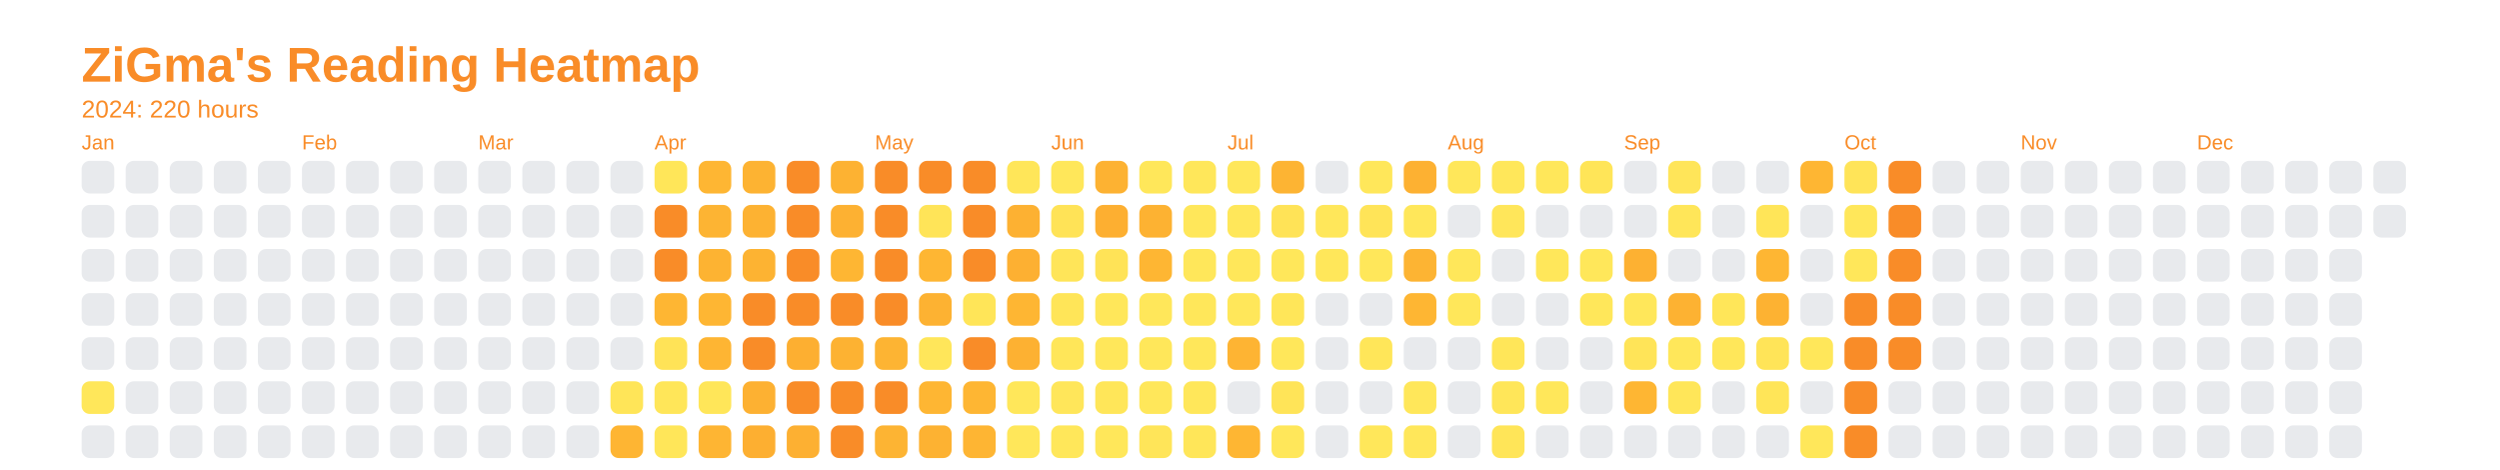
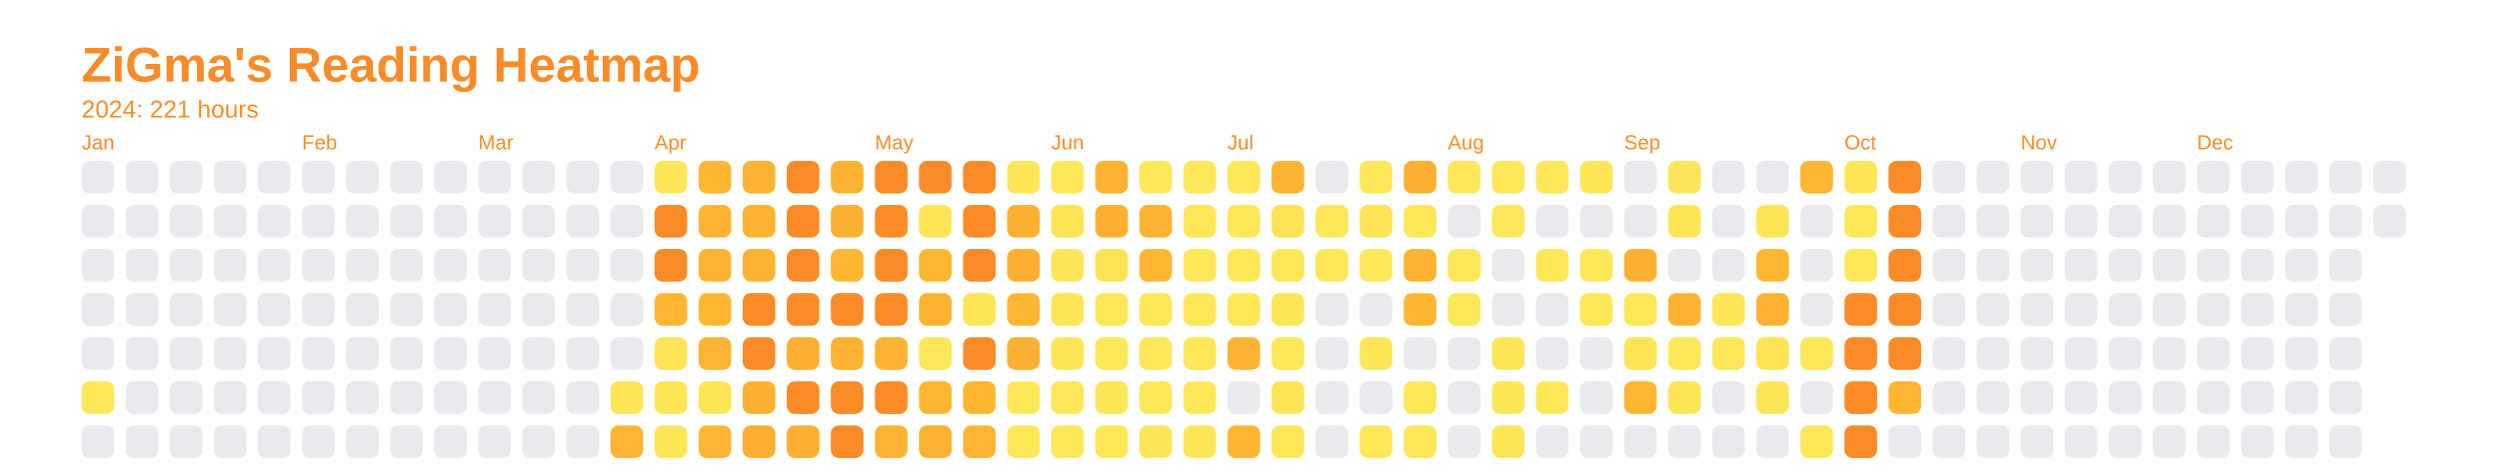
<svg xmlns="http://www.w3.org/2000/svg" baseProfile="full" height="57.5mm" version="1.1" viewBox="0,0,306.2,57.5" width="306.2mm">
  <defs />
  <rect fill="none" height="57.5" width="306.2" x="0" y="0" />
  <text fill="#f98c28" style="font-size:6px; font-family:Arial; font-weight:bold;" x="10" y="10">ZiGma's Reading Heatmap</text>
-   <text fill="#f98c28" style="font-size:3px; font-family:Arial;" x="10" y="14.4">2024: 220 hours</text>
+   <text fill="#f98c28" style="font-size:3px; font-family:Arial;" x="10" y="14.4">2024: 221 hours</text>
  <text fill="#f98c28" style="font-size:2.5px; font-family:Arial" x="10" y="18.3">Jan</text>
  <rect fill="#e8eaed" height="4" rx="1" ry="1" width="4" x="10" y="19.7" />
  <rect fill="#e8eaed" height="4" rx="1" ry="1" width="4" x="10" y="25.1" />
  <rect fill="#e8eaed" height="4" rx="1" ry="1" width="4" x="10" y="30.5" />
  <rect fill="#e8eaed" height="4" rx="1" ry="1" width="4" x="10" y="35.9" />
  <rect fill="#e8eaed" height="4" rx="1" ry="1" width="4" x="10" y="41.3" />
  <rect fill="#ffe75a" height="4" rx="1" ry="1" width="4" x="10" y="46.7" />
  <rect fill="#e8eaed" height="4" rx="1" ry="1" width="4" x="10" y="52.1" />
  <rect fill="#e8eaed" height="4" rx="1" ry="1" width="4" x="15.4" y="19.7" />
  <rect fill="#e8eaed" height="4" rx="1" ry="1" width="4" x="15.4" y="25.1" />
  <rect fill="#e8eaed" height="4" rx="1" ry="1" width="4" x="15.4" y="30.5" />
  <rect fill="#e8eaed" height="4" rx="1" ry="1" width="4" x="15.4" y="35.9" />
  <rect fill="#e8eaed" height="4" rx="1" ry="1" width="4" x="15.4" y="41.3" />
  <rect fill="#e8eaed" height="4" rx="1" ry="1" width="4" x="15.4" y="46.7" />
  <rect fill="#e8eaed" height="4" rx="1" ry="1" width="4" x="15.4" y="52.1" />
  <rect fill="#e8eaed" height="4" rx="1" ry="1" width="4" x="20.8" y="19.7" />
  <rect fill="#e8eaed" height="4" rx="1" ry="1" width="4" x="20.8" y="25.1" />
  <rect fill="#e8eaed" height="4" rx="1" ry="1" width="4" x="20.8" y="30.5" />
  <rect fill="#e8eaed" height="4" rx="1" ry="1" width="4" x="20.8" y="35.9" />
  <rect fill="#e8eaed" height="4" rx="1" ry="1" width="4" x="20.8" y="41.3" />
  <rect fill="#e8eaed" height="4" rx="1" ry="1" width="4" x="20.8" y="46.7" />
  <rect fill="#e8eaed" height="4" rx="1" ry="1" width="4" x="20.8" y="52.1" />
  <rect fill="#e8eaed" height="4" rx="1" ry="1" width="4" x="26.2" y="19.7" />
  <rect fill="#e8eaed" height="4" rx="1" ry="1" width="4" x="26.2" y="25.1" />
  <rect fill="#e8eaed" height="4" rx="1" ry="1" width="4" x="26.2" y="30.5" />
  <rect fill="#e8eaed" height="4" rx="1" ry="1" width="4" x="26.2" y="35.9" />
  <rect fill="#e8eaed" height="4" rx="1" ry="1" width="4" x="26.2" y="41.3" />
  <rect fill="#e8eaed" height="4" rx="1" ry="1" width="4" x="26.2" y="46.7" />
  <rect fill="#e8eaed" height="4" rx="1" ry="1" width="4" x="26.2" y="52.1" />
  <rect fill="#e8eaed" height="4" rx="1" ry="1" width="4" x="31.6" y="19.7" />
  <rect fill="#e8eaed" height="4" rx="1" ry="1" width="4" x="31.6" y="25.1" />
  <rect fill="#e8eaed" height="4" rx="1" ry="1" width="4" x="31.6" y="30.5" />
  <rect fill="#e8eaed" height="4" rx="1" ry="1" width="4" x="31.6" y="35.9" />
  <rect fill="#e8eaed" height="4" rx="1" ry="1" width="4" x="31.6" y="41.3" />
  <rect fill="#e8eaed" height="4" rx="1" ry="1" width="4" x="31.6" y="46.7" />
  <rect fill="#e8eaed" height="4" rx="1" ry="1" width="4" x="31.6" y="52.1" />
  <text fill="#f98c28" style="font-size:2.5px; font-family:Arial" x="37.0" y="18.3">Feb</text>
  <rect fill="#e8eaed" height="4" rx="1" ry="1" width="4" x="37.0" y="19.7" />
  <rect fill="#e8eaed" height="4" rx="1" ry="1" width="4" x="37.0" y="25.1" />
  <rect fill="#e8eaed" height="4" rx="1" ry="1" width="4" x="37.0" y="30.5" />
  <rect fill="#e8eaed" height="4" rx="1" ry="1" width="4" x="37.0" y="35.9" />
  <rect fill="#e8eaed" height="4" rx="1" ry="1" width="4" x="37.0" y="41.3" />
  <rect fill="#e8eaed" height="4" rx="1" ry="1" width="4" x="37.0" y="46.7" />
  <rect fill="#e8eaed" height="4" rx="1" ry="1" width="4" x="37.0" y="52.1" />
  <rect fill="#e8eaed" height="4" rx="1" ry="1" width="4" x="42.4" y="19.7" />
  <rect fill="#e8eaed" height="4" rx="1" ry="1" width="4" x="42.4" y="25.1" />
  <rect fill="#e8eaed" height="4" rx="1" ry="1" width="4" x="42.4" y="30.5" />
  <rect fill="#e8eaed" height="4" rx="1" ry="1" width="4" x="42.4" y="35.9" />
  <rect fill="#e8eaed" height="4" rx="1" ry="1" width="4" x="42.4" y="41.3" />
  <rect fill="#e8eaed" height="4" rx="1" ry="1" width="4" x="42.4" y="46.7" />
  <rect fill="#e8eaed" height="4" rx="1" ry="1" width="4" x="42.4" y="52.1" />
  <rect fill="#e8eaed" height="4" rx="1" ry="1" width="4" x="47.8" y="19.7" />
  <rect fill="#e8eaed" height="4" rx="1" ry="1" width="4" x="47.8" y="25.1" />
  <rect fill="#e8eaed" height="4" rx="1" ry="1" width="4" x="47.8" y="30.5" />
  <rect fill="#e8eaed" height="4" rx="1" ry="1" width="4" x="47.8" y="35.9" />
  <rect fill="#e8eaed" height="4" rx="1" ry="1" width="4" x="47.8" y="41.3" />
  <rect fill="#e8eaed" height="4" rx="1" ry="1" width="4" x="47.8" y="46.7" />
  <rect fill="#e8eaed" height="4" rx="1" ry="1" width="4" x="47.8" y="52.1" />
  <rect fill="#e8eaed" height="4" rx="1" ry="1" width="4" x="53.2" y="19.7" />
  <rect fill="#e8eaed" height="4" rx="1" ry="1" width="4" x="53.2" y="25.1" />
  <rect fill="#e8eaed" height="4" rx="1" ry="1" width="4" x="53.2" y="30.5" />
  <rect fill="#e8eaed" height="4" rx="1" ry="1" width="4" x="53.2" y="35.9" />
  <rect fill="#e8eaed" height="4" rx="1" ry="1" width="4" x="53.2" y="41.3" />
  <rect fill="#e8eaed" height="4" rx="1" ry="1" width="4" x="53.2" y="46.7" />
  <rect fill="#e8eaed" height="4" rx="1" ry="1" width="4" x="53.2" y="52.1" />
  <text fill="#f98c28" style="font-size:2.5px; font-family:Arial" x="58.6" y="18.3">Mar</text>
  <rect fill="#e8eaed" height="4" rx="1" ry="1" width="4" x="58.6" y="19.7" />
  <rect fill="#e8eaed" height="4" rx="1" ry="1" width="4" x="58.6" y="25.1" />
  <rect fill="#e8eaed" height="4" rx="1" ry="1" width="4" x="58.6" y="30.5" />
  <rect fill="#e8eaed" height="4" rx="1" ry="1" width="4" x="58.6" y="35.9" />
  <rect fill="#e8eaed" height="4" rx="1" ry="1" width="4" x="58.6" y="41.3" />
  <rect fill="#e8eaed" height="4" rx="1" ry="1" width="4" x="58.6" y="46.7" />
  <rect fill="#e8eaed" height="4" rx="1" ry="1" width="4" x="58.6" y="52.1" />
  <rect fill="#e8eaed" height="4" rx="1" ry="1" width="4" x="64" y="19.7" />
  <rect fill="#e8eaed" height="4" rx="1" ry="1" width="4" x="64" y="25.1" />
  <rect fill="#e8eaed" height="4" rx="1" ry="1" width="4" x="64" y="30.5" />
  <rect fill="#e8eaed" height="4" rx="1" ry="1" width="4" x="64" y="35.9" />
  <rect fill="#e8eaed" height="4" rx="1" ry="1" width="4" x="64" y="41.3" />
  <rect fill="#e8eaed" height="4" rx="1" ry="1" width="4" x="64" y="46.7" />
  <rect fill="#e8eaed" height="4" rx="1" ry="1" width="4" x="64" y="52.1" />
  <rect fill="#e8eaed" height="4" rx="1" ry="1" width="4" x="69.4" y="19.7" />
  <rect fill="#e8eaed" height="4" rx="1" ry="1" width="4" x="69.4" y="25.1" />
  <rect fill="#e8eaed" height="4" rx="1" ry="1" width="4" x="69.4" y="30.5" />
  <rect fill="#e8eaed" height="4" rx="1" ry="1" width="4" x="69.4" y="35.9" />
  <rect fill="#e8eaed" height="4" rx="1" ry="1" width="4" x="69.4" y="41.3" />
  <rect fill="#e8eaed" height="4" rx="1" ry="1" width="4" x="69.4" y="46.7" />
  <rect fill="#e8eaed" height="4" rx="1" ry="1" width="4" x="69.4" y="52.1" />
  <rect fill="#e8eaed" height="4" rx="1" ry="1" width="4" x="74.8" y="19.7" />
  <rect fill="#e8eaed" height="4" rx="1" ry="1" width="4" x="74.8" y="25.1" />
  <rect fill="#e8eaed" height="4" rx="1" ry="1" width="4" x="74.8" y="30.5" />
  <rect fill="#e8eaed" height="4" rx="1" ry="1" width="4" x="74.8" y="35.9" />
  <rect fill="#e8eaed" height="4" rx="1" ry="1" width="4" x="74.8" y="41.3" />
  <rect fill="#ffe558" height="4" rx="1" ry="1" width="4" x="74.8" y="46.7" />
  <rect fill="#feb533" height="4" rx="1" ry="1" width="4" x="74.8" y="52.1" />
  <text fill="#f98c28" style="font-size:2.5px; font-family:Arial" x="80.2" y="18.3">Apr</text>
  <rect fill="#ffe659" height="4" rx="1" ry="1" width="4" x="80.2" y="19.7" />
  <rect fill="#f98c28" height="4" rx="1" ry="1" width="4" x="80.2" y="25.1" />
  <rect fill="#f98c28" height="4" rx="1" ry="1" width="4" x="80.2" y="30.5" />
  <rect fill="#feb633" height="4" rx="1" ry="1" width="4" x="80.2" y="35.9" />
  <rect fill="#ffe357" height="4" rx="1" ry="1" width="4" x="80.2" y="41.3" />
  <rect fill="#ffe659" height="4" rx="1" ry="1" width="4" x="80.2" y="46.7" />
  <rect fill="#ffe659" height="4" rx="1" ry="1" width="4" x="80.2" y="52.1" />
  <rect fill="#feb633" height="4" rx="1" ry="1" width="4" x="85.6" y="19.7" />
  <rect fill="#fdb433" height="4" rx="1" ry="1" width="4" x="85.6" y="25.1" />
  <rect fill="#fdb332" height="4" rx="1" ry="1" width="4" x="85.6" y="30.5" />
  <rect fill="#feb633" height="4" rx="1" ry="1" width="4" x="85.6" y="35.9" />
  <rect fill="#feb533" height="4" rx="1" ry="1" width="4" x="85.6" y="41.3" />
  <rect fill="#ffe659" height="4" rx="1" ry="1" width="4" x="85.6" y="46.7" />
  <rect fill="#feb533" height="4" rx="1" ry="1" width="4" x="85.6" y="52.1" />
  <rect fill="#fdb332" height="4" rx="1" ry="1" width="4" x="91" y="19.7" />
  <rect fill="#fdb232" height="4" rx="1" ry="1" width="4" x="91" y="25.1" />
  <rect fill="#fdb332" height="4" rx="1" ry="1" width="4" x="91" y="30.5" />
  <rect fill="#f98c28" height="4" rx="1" ry="1" width="4" x="91" y="35.9" />
  <rect fill="#f98c28" height="4" rx="1" ry="1" width="4" x="91" y="41.3" />
  <rect fill="#fdb132" height="4" rx="1" ry="1" width="4" x="91" y="46.7" />
  <rect fill="#fdaf31" height="4" rx="1" ry="1" width="4" x="91" y="52.1" />
  <rect fill="#f98c28" height="4" rx="1" ry="1" width="4" x="96.4" y="19.7" />
  <rect fill="#f98c28" height="4" rx="1" ry="1" width="4" x="96.4" y="25.1" />
  <rect fill="#f98c28" height="4" rx="1" ry="1" width="4" x="96.4" y="30.5" />
  <rect fill="#f98c28" height="4" rx="1" ry="1" width="4" x="96.4" y="35.9" />
  <rect fill="#fdaf31" height="4" rx="1" ry="1" width="4" x="96.4" y="41.3" />
  <rect fill="#f98c28" height="4" rx="1" ry="1" width="4" x="96.4" y="46.7" />
  <rect fill="#fdb032" height="4" rx="1" ry="1" width="4" x="96.4" y="52.1" />
  <rect fill="#fdb232" height="4" rx="1" ry="1" width="4" x="101.8" y="19.7" />
  <rect fill="#fdb132" height="4" rx="1" ry="1" width="4" x="101.8" y="25.1" />
  <rect fill="#feb633" height="4" rx="1" ry="1" width="4" x="101.8" y="30.5" />
  <rect fill="#f98c28" height="4" rx="1" ry="1" width="4" x="101.8" y="35.9" />
  <rect fill="#fdb232" height="4" rx="1" ry="1" width="4" x="101.8" y="41.3" />
  <rect fill="#f98c28" height="4" rx="1" ry="1" width="4" x="101.8" y="46.7" />
  <rect fill="#f98c28" height="4" rx="1" ry="1" width="4" x="101.8" y="52.1" />
  <text fill="#f98c28" style="font-size:2.5px; font-family:Arial" x="107.2" y="18.3">May</text>
  <rect fill="#f98c28" height="4" rx="1" ry="1" width="4" x="107.2" y="19.7" />
  <rect fill="#f98c28" height="4" rx="1" ry="1" width="4" x="107.2" y="25.1" />
  <rect fill="#f98c28" height="4" rx="1" ry="1" width="4" x="107.2" y="30.5" />
  <rect fill="#f98c28" height="4" rx="1" ry="1" width="4" x="107.2" y="35.9" />
  <rect fill="#fdb433" height="4" rx="1" ry="1" width="4" x="107.2" y="41.3" />
  <rect fill="#f98c28" height="4" rx="1" ry="1" width="4" x="107.2" y="46.7" />
  <rect fill="#fdb433" height="4" rx="1" ry="1" width="4" x="107.2" y="52.1" />
  <rect fill="#f98c28" height="4" rx="1" ry="1" width="4" x="112.6" y="19.7" />
  <rect fill="#ffe458" height="4" rx="1" ry="1" width="4" x="112.6" y="25.1" />
  <rect fill="#feb633" height="4" rx="1" ry="1" width="4" x="112.6" y="30.5" />
  <rect fill="#fdb232" height="4" rx="1" ry="1" width="4" x="112.6" y="35.9" />
  <rect fill="#ffe65a" height="4" rx="1" ry="1" width="4" x="112.6" y="41.3" />
  <rect fill="#feb633" height="4" rx="1" ry="1" width="4" x="112.6" y="46.7" />
  <rect fill="#fdb232" height="4" rx="1" ry="1" width="4" x="112.6" y="52.1" />
  <rect fill="#f98c28" height="4" rx="1" ry="1" width="4" x="118" y="19.7" />
  <rect fill="#f98c28" height="4" rx="1" ry="1" width="4" x="118" y="25.1" />
  <rect fill="#f98c28" height="4" rx="1" ry="1" width="4" x="118" y="30.5" />
  <rect fill="#ffe558" height="4" rx="1" ry="1" width="4" x="118" y="35.9" />
  <rect fill="#f98c28" height="4" rx="1" ry="1" width="4" x="118" y="41.3" />
  <rect fill="#feb633" height="4" rx="1" ry="1" width="4" x="118" y="46.7" />
  <rect fill="#feb533" height="4" rx="1" ry="1" width="4" x="118" y="52.1" />
  <rect fill="#ffe659" height="4" rx="1" ry="1" width="4" x="123.4" y="19.7" />
  <rect fill="#fdb132" height="4" rx="1" ry="1" width="4" x="123.4" y="25.1" />
  <rect fill="#fdb032" height="4" rx="1" ry="1" width="4" x="123.4" y="30.5" />
  <rect fill="#feb633" height="4" rx="1" ry="1" width="4" x="123.4" y="35.9" />
  <rect fill="#fdb132" height="4" rx="1" ry="1" width="4" x="123.4" y="41.3" />
  <rect fill="#ffe75a" height="4" rx="1" ry="1" width="4" x="123.4" y="46.7" />
  <rect fill="#ffe75a" height="4" rx="1" ry="1" width="4" x="123.4" y="52.1" />
  <text fill="#f98c28" style="font-size:2.5px; font-family:Arial" x="128.8" y="18.3">Jun</text>
  <rect fill="#ffe75a" height="4" rx="1" ry="1" width="4" x="128.8" y="19.7" />
  <rect fill="#ffe357" height="4" rx="1" ry="1" width="4" x="128.8" y="25.1" />
  <rect fill="#ffe559" height="4" rx="1" ry="1" width="4" x="128.8" y="30.5" />
  <rect fill="#ffe558" height="4" rx="1" ry="1" width="4" x="128.8" y="35.9" />
  <rect fill="#ffe659" height="4" rx="1" ry="1" width="4" x="128.8" y="41.3" />
  <rect fill="#ffe65a" height="4" rx="1" ry="1" width="4" x="128.8" y="46.7" />
  <rect fill="#ffe75a" height="4" rx="1" ry="1" width="4" x="128.8" y="52.1" />
  <rect fill="#fdb232" height="4" rx="1" ry="1" width="4" x="134.2" y="19.7" />
  <rect fill="#fdaf31" height="4" rx="1" ry="1" width="4" x="134.2" y="25.1" />
  <rect fill="#ffe357" height="4" rx="1" ry="1" width="4" x="134.2" y="30.5" />
  <rect fill="#ffe75a" height="4" rx="1" ry="1" width="4" x="134.2" y="35.9" />
  <rect fill="#ffe75a" height="4" rx="1" ry="1" width="4" x="134.2" y="41.3" />
  <rect fill="#ffe659" height="4" rx="1" ry="1" width="4" x="134.2" y="46.7" />
  <rect fill="#ffe75a" height="4" rx="1" ry="1" width="4" x="134.2" y="52.1" />
  <rect fill="#ffe75a" height="4" rx="1" ry="1" width="4" x="139.6" y="19.7" />
  <rect fill="#fdb232" height="4" rx="1" ry="1" width="4" x="139.6" y="25.1" />
  <rect fill="#feb633" height="4" rx="1" ry="1" width="4" x="139.6" y="30.5" />
  <rect fill="#ffe75a" height="4" rx="1" ry="1" width="4" x="139.6" y="35.9" />
  <rect fill="#ffe75a" height="4" rx="1" ry="1" width="4" x="139.6" y="41.3" />
  <rect fill="#ffe75a" height="4" rx="1" ry="1" width="4" x="139.6" y="46.7" />
  <rect fill="#ffe559" height="4" rx="1" ry="1" width="4" x="139.6" y="52.1" />
  <rect fill="#ffe75a" height="4" rx="1" ry="1" width="4" x="145" y="19.7" />
  <rect fill="#ffe75a" height="4" rx="1" ry="1" width="4" x="145" y="25.1" />
  <rect fill="#ffe75a" height="4" rx="1" ry="1" width="4" x="145" y="30.5" />
  <rect fill="#ffe75a" height="4" rx="1" ry="1" width="4" x="145" y="35.9" />
  <rect fill="#ffe75a" height="4" rx="1" ry="1" width="4" x="145" y="41.3" />
  <rect fill="#ffe75a" height="4" rx="1" ry="1" width="4" x="145" y="46.7" />
  <rect fill="#ffe659" height="4" rx="1" ry="1" width="4" x="145" y="52.1" />
  <text fill="#f98c28" style="font-size:2.5px; font-family:Arial" x="150.4" y="18.3">Jul</text>
  <rect fill="#ffe75a" height="4" rx="1" ry="1" width="4" x="150.4" y="19.7" />
  <rect fill="#ffe75a" height="4" rx="1" ry="1" width="4" x="150.4" y="25.1" />
  <rect fill="#ffe75a" height="4" rx="1" ry="1" width="4" x="150.4" y="30.5" />
  <rect fill="#ffe75a" height="4" rx="1" ry="1" width="4" x="150.4" y="35.9" />
  <rect fill="#feb433" height="4" rx="1" ry="1" width="4" x="150.4" y="41.3" />
  <rect fill="#e8eaed" height="4" rx="1" ry="1" width="4" x="150.4" y="46.7" />
  <rect fill="#feb633" height="4" rx="1" ry="1" width="4" x="150.4" y="52.1" />
  <rect fill="#fdb433" height="4" rx="1" ry="1" width="4" x="155.8" y="19.7" />
  <rect fill="#ffe357" height="4" rx="1" ry="1" width="4" x="155.8" y="25.1" />
  <rect fill="#ffe75a" height="4" rx="1" ry="1" width="4" x="155.8" y="30.5" />
  <rect fill="#ffe659" height="4" rx="1" ry="1" width="4" x="155.8" y="35.9" />
  <rect fill="#ffe75a" height="4" rx="1" ry="1" width="4" x="155.8" y="41.3" />
  <rect fill="#ffe458" height="4" rx="1" ry="1" width="4" x="155.8" y="46.7" />
  <rect fill="#ffe75a" height="4" rx="1" ry="1" width="4" x="155.8" y="52.1" />
  <rect fill="#e8eaed" height="4" rx="1" ry="1" width="4" x="161.2" y="19.7" />
  <rect fill="#ffe75a" height="4" rx="1" ry="1" width="4" x="161.2" y="25.1" />
  <rect fill="#ffe75a" height="4" rx="1" ry="1" width="4" x="161.2" y="30.5" />
  <rect fill="#e8eaed" height="4" rx="1" ry="1" width="4" x="161.2" y="35.9" />
  <rect fill="#e8eaed" height="4" rx="1" ry="1" width="4" x="161.2" y="41.3" />
  <rect fill="#e8eaed" height="4" rx="1" ry="1" width="4" x="161.2" y="46.7" />
  <rect fill="#e8eaed" height="4" rx="1" ry="1" width="4" x="161.2" y="52.1" />
  <rect fill="#ffe75a" height="4" rx="1" ry="1" width="4" x="166.6" y="19.7" />
  <rect fill="#ffe458" height="4" rx="1" ry="1" width="4" x="166.6" y="25.1" />
  <rect fill="#ffe75a" height="4" rx="1" ry="1" width="4" x="166.6" y="30.5" />
  <rect fill="#e8eaed" height="4" rx="1" ry="1" width="4" x="166.6" y="35.9" />
  <rect fill="#ffe659" height="4" rx="1" ry="1" width="4" x="166.6" y="41.3" />
  <rect fill="#e8eaed" height="4" rx="1" ry="1" width="4" x="166.6" y="46.7" />
  <rect fill="#ffe75a" height="4" rx="1" ry="1" width="4" x="166.6" y="52.1" />
  <rect fill="#fdb132" height="4" rx="1" ry="1" width="4" x="172" y="19.7" />
  <rect fill="#ffe75a" height="4" rx="1" ry="1" width="4" x="172" y="25.1" />
  <rect fill="#fdb433" height="4" rx="1" ry="1" width="4" x="172" y="30.5" />
  <rect fill="#feb633" height="4" rx="1" ry="1" width="4" x="172" y="35.9" />
  <rect fill="#e8eaed" height="4" rx="1" ry="1" width="4" x="172" y="41.3" />
  <rect fill="#ffe75a" height="4" rx="1" ry="1" width="4" x="172" y="46.7" />
  <rect fill="#ffe75a" height="4" rx="1" ry="1" width="4" x="172" y="52.1" />
  <text fill="#f98c28" style="font-size:2.5px; font-family:Arial" x="177.4" y="18.3">Aug</text>
  <rect fill="#ffe75a" height="4" rx="1" ry="1" width="4" x="177.4" y="19.7" />
  <rect fill="#e8eaed" height="4" rx="1" ry="1" width="4" x="177.4" y="25.1" />
  <rect fill="#ffe75a" height="4" rx="1" ry="1" width="4" x="177.4" y="30.5" />
  <rect fill="#ffe75a" height="4" rx="1" ry="1" width="4" x="177.4" y="35.9" />
  <rect fill="#e8eaed" height="4" rx="1" ry="1" width="4" x="177.4" y="41.3" />
  <rect fill="#e8eaed" height="4" rx="1" ry="1" width="4" x="177.4" y="46.7" />
  <rect fill="#e8eaed" height="4" rx="1" ry="1" width="4" x="177.4" y="52.1" />
  <rect fill="#ffe75a" height="4" rx="1" ry="1" width="4" x="182.8" y="19.7" />
  <rect fill="#ffe65a" height="4" rx="1" ry="1" width="4" x="182.8" y="25.1" />
  <rect fill="#e8eaed" height="4" rx="1" ry="1" width="4" x="182.8" y="30.5" />
  <rect fill="#e8eaed" height="4" rx="1" ry="1" width="4" x="182.8" y="35.9" />
  <rect fill="#ffe659" height="4" rx="1" ry="1" width="4" x="182.8" y="41.3" />
  <rect fill="#ffe659" height="4" rx="1" ry="1" width="4" x="182.8" y="46.7" />
  <rect fill="#ffe558" height="4" rx="1" ry="1" width="4" x="182.8" y="52.1" />
  <rect fill="#ffe75a" height="4" rx="1" ry="1" width="4" x="188.2" y="19.7" />
  <rect fill="#e8eaed" height="4" rx="1" ry="1" width="4" x="188.2" y="25.1" />
  <rect fill="#ffe75a" height="4" rx="1" ry="1" width="4" x="188.2" y="30.5" />
  <rect fill="#e8eaed" height="4" rx="1" ry="1" width="4" x="188.2" y="35.9" />
  <rect fill="#e8eaed" height="4" rx="1" ry="1" width="4" x="188.2" y="41.3" />
  <rect fill="#ffe75a" height="4" rx="1" ry="1" width="4" x="188.2" y="46.7" />
  <rect fill="#e8eaed" height="4" rx="1" ry="1" width="4" x="188.2" y="52.1" />
  <rect fill="#ffe558" height="4" rx="1" ry="1" width="4" x="193.6" y="19.7" />
  <rect fill="#e8eaed" height="4" rx="1" ry="1" width="4" x="193.6" y="25.1" />
  <rect fill="#ffe75a" height="4" rx="1" ry="1" width="4" x="193.6" y="30.5" />
  <rect fill="#ffe75a" height="4" rx="1" ry="1" width="4" x="193.6" y="35.9" />
  <rect fill="#e8eaed" height="4" rx="1" ry="1" width="4" x="193.6" y="41.3" />
  <rect fill="#e8eaed" height="4" rx="1" ry="1" width="4" x="193.6" y="46.7" />
  <rect fill="#e8eaed" height="4" rx="1" ry="1" width="4" x="193.6" y="52.1" />
  <text fill="#f98c28" style="font-size:2.5px; font-family:Arial" x="199" y="18.3">Sep</text>
  <rect fill="#e8eaed" height="4" rx="1" ry="1" width="4" x="199" y="19.7" />
  <rect fill="#e8eaed" height="4" rx="1" ry="1" width="4" x="199" y="25.1" />
  <rect fill="#fdb132" height="4" rx="1" ry="1" width="4" x="199" y="30.5" />
  <rect fill="#ffe75a" height="4" rx="1" ry="1" width="4" x="199" y="35.9" />
  <rect fill="#ffe458" height="4" rx="1" ry="1" width="4" x="199" y="41.3" />
  <rect fill="#feb633" height="4" rx="1" ry="1" width="4" x="199" y="46.7" />
  <rect fill="#e8eaed" height="4" rx="1" ry="1" width="4" x="199" y="52.1" />
  <rect fill="#ffe559" height="4" rx="1" ry="1" width="4" x="204.4" y="19.7" />
  <rect fill="#ffe659" height="4" rx="1" ry="1" width="4" x="204.4" y="25.1" />
  <rect fill="#e8eaed" height="4" rx="1" ry="1" width="4" x="204.4" y="30.5" />
  <rect fill="#fdb232" height="4" rx="1" ry="1" width="4" x="204.4" y="35.9" />
  <rect fill="#ffe75a" height="4" rx="1" ry="1" width="4" x="204.4" y="41.3" />
  <rect fill="#ffe659" height="4" rx="1" ry="1" width="4" x="204.4" y="46.7" />
  <rect fill="#e8eaed" height="4" rx="1" ry="1" width="4" x="204.4" y="52.1" />
  <rect fill="#e8eaed" height="4" rx="1" ry="1" width="4" x="209.8" y="19.7" />
  <rect fill="#e8eaed" height="4" rx="1" ry="1" width="4" x="209.8" y="25.1" />
  <rect fill="#e8eaed" height="4" rx="1" ry="1" width="4" x="209.8" y="30.5" />
  <rect fill="#ffe659" height="4" rx="1" ry="1" width="4" x="209.8" y="35.9" />
  <rect fill="#ffe75a" height="4" rx="1" ry="1" width="4" x="209.8" y="41.3" />
  <rect fill="#e8eaed" height="4" rx="1" ry="1" width="4" x="209.8" y="46.7" />
  <rect fill="#e8eaed" height="4" rx="1" ry="1" width="4" x="209.8" y="52.1" />
  <rect fill="#e8eaed" height="4" rx="1" ry="1" width="4" x="215.2" y="19.7" />
  <rect fill="#ffe558" height="4" rx="1" ry="1" width="4" x="215.2" y="25.1" />
  <rect fill="#feb633" height="4" rx="1" ry="1" width="4" x="215.2" y="30.5" />
  <rect fill="#fdb232" height="4" rx="1" ry="1" width="4" x="215.2" y="35.9" />
  <rect fill="#ffe458" height="4" rx="1" ry="1" width="4" x="215.2" y="41.3" />
  <rect fill="#ffe558" height="4" rx="1" ry="1" width="4" x="215.2" y="46.7" />
  <rect fill="#e8eaed" height="4" rx="1" ry="1" width="4" x="215.2" y="52.1" />
  <rect fill="#feb633" height="4" rx="1" ry="1" width="4" x="220.6" y="19.7" />
  <rect fill="#e8eaed" height="4" rx="1" ry="1" width="4" x="220.6" y="25.1" />
  <rect fill="#e8eaed" height="4" rx="1" ry="1" width="4" x="220.6" y="30.5" />
  <rect fill="#e8eaed" height="4" rx="1" ry="1" width="4" x="220.6" y="35.9" />
  <rect fill="#ffe75a" height="4" rx="1" ry="1" width="4" x="220.6" y="41.3" />
  <rect fill="#e8eaed" height="4" rx="1" ry="1" width="4" x="220.6" y="46.7" />
  <rect fill="#ffe75a" height="4" rx="1" ry="1" width="4" x="220.6" y="52.1" />
  <text fill="#f98c28" style="font-size:2.5px; font-family:Arial" x="226" y="18.3">Oct</text>
  <rect fill="#ffe458" height="4" rx="1" ry="1" width="4" x="226" y="19.7" />
  <rect fill="#ffe75a" height="4" rx="1" ry="1" width="4" x="226" y="25.1" />
  <rect fill="#ffe75a" height="4" rx="1" ry="1" width="4" x="226" y="30.5" />
  <rect fill="#f98c28" height="4" rx="1" ry="1" width="4" x="226" y="35.9" />
  <rect fill="#f98c28" height="4" rx="1" ry="1" width="4" x="226" y="41.3" />
  <rect fill="#f98c28" height="4" rx="1" ry="1" width="4" x="226" y="46.7" />
  <rect fill="#f98c28" height="4" rx="1" ry="1" width="4" x="226" y="52.1" />
  <rect fill="#f98c28" height="4" rx="1" ry="1" width="4" x="231.4" y="19.7" />
  <rect fill="#f98c28" height="4" rx="1" ry="1" width="4" x="231.4" y="25.1" />
  <rect fill="#f98c28" height="4" rx="1" ry="1" width="4" x="231.4" y="30.5" />
  <rect fill="#f98c28" height="4" rx="1" ry="1" width="4" x="231.4" y="35.9" />
  <rect fill="#f98c28" height="4" rx="1" ry="1" width="4" x="231.4" y="41.3" />
-   <rect fill="#e8eaed" height="4" rx="1" ry="1" width="4" x="231.4" y="46.7" />
+   <rect fill="#feb633" height="4" rx="1" ry="1" width="4" x="231.4" y="46.7" />
  <rect fill="#e8eaed" height="4" rx="1" ry="1" width="4" x="231.4" y="52.1" />
  <rect fill="#e8eaed" height="4" rx="1" ry="1" width="4" x="236.8" y="19.7" />
  <rect fill="#e8eaed" height="4" rx="1" ry="1" width="4" x="236.8" y="25.1" />
  <rect fill="#e8eaed" height="4" rx="1" ry="1" width="4" x="236.8" y="30.5" />
  <rect fill="#e8eaed" height="4" rx="1" ry="1" width="4" x="236.8" y="35.9" />
  <rect fill="#e8eaed" height="4" rx="1" ry="1" width="4" x="236.8" y="41.3" />
  <rect fill="#e8eaed" height="4" rx="1" ry="1" width="4" x="236.8" y="46.7" />
  <rect fill="#e8eaed" height="4" rx="1" ry="1" width="4" x="236.8" y="52.1" />
  <rect fill="#e8eaed" height="4" rx="1" ry="1" width="4" x="242.2" y="19.7" />
  <rect fill="#e8eaed" height="4" rx="1" ry="1" width="4" x="242.2" y="25.1" />
  <rect fill="#e8eaed" height="4" rx="1" ry="1" width="4" x="242.2" y="30.5" />
  <rect fill="#e8eaed" height="4" rx="1" ry="1" width="4" x="242.2" y="35.9" />
  <rect fill="#e8eaed" height="4" rx="1" ry="1" width="4" x="242.2" y="41.3" />
  <rect fill="#e8eaed" height="4" rx="1" ry="1" width="4" x="242.2" y="46.7" />
  <rect fill="#e8eaed" height="4" rx="1" ry="1" width="4" x="242.2" y="52.1" />
  <text fill="#f98c28" style="font-size:2.5px; font-family:Arial" x="247.6" y="18.3">Nov</text>
  <rect fill="#e8eaed" height="4" rx="1" ry="1" width="4" x="247.6" y="19.7" />
  <rect fill="#e8eaed" height="4" rx="1" ry="1" width="4" x="247.6" y="25.1" />
  <rect fill="#e8eaed" height="4" rx="1" ry="1" width="4" x="247.6" y="30.5" />
  <rect fill="#e8eaed" height="4" rx="1" ry="1" width="4" x="247.6" y="35.9" />
  <rect fill="#e8eaed" height="4" rx="1" ry="1" width="4" x="247.6" y="41.3" />
  <rect fill="#e8eaed" height="4" rx="1" ry="1" width="4" x="247.6" y="46.7" />
  <rect fill="#e8eaed" height="4" rx="1" ry="1" width="4" x="247.6" y="52.1" />
  <rect fill="#e8eaed" height="4" rx="1" ry="1" width="4" x="253" y="19.7" />
  <rect fill="#e8eaed" height="4" rx="1" ry="1" width="4" x="253" y="25.1" />
  <rect fill="#e8eaed" height="4" rx="1" ry="1" width="4" x="253" y="30.5" />
  <rect fill="#e8eaed" height="4" rx="1" ry="1" width="4" x="253" y="35.9" />
  <rect fill="#e8eaed" height="4" rx="1" ry="1" width="4" x="253" y="41.3" />
  <rect fill="#e8eaed" height="4" rx="1" ry="1" width="4" x="253" y="46.7" />
  <rect fill="#e8eaed" height="4" rx="1" ry="1" width="4" x="253" y="52.1" />
  <rect fill="#e8eaed" height="4" rx="1" ry="1" width="4" x="258.4" y="19.7" />
  <rect fill="#e8eaed" height="4" rx="1" ry="1" width="4" x="258.4" y="25.1" />
  <rect fill="#e8eaed" height="4" rx="1" ry="1" width="4" x="258.4" y="30.5" />
  <rect fill="#e8eaed" height="4" rx="1" ry="1" width="4" x="258.4" y="35.9" />
  <rect fill="#e8eaed" height="4" rx="1" ry="1" width="4" x="258.4" y="41.3" />
  <rect fill="#e8eaed" height="4" rx="1" ry="1" width="4" x="258.4" y="46.7" />
  <rect fill="#e8eaed" height="4" rx="1" ry="1" width="4" x="258.4" y="52.1" />
  <rect fill="#e8eaed" height="4" rx="1" ry="1" width="4" x="263.8" y="19.7" />
  <rect fill="#e8eaed" height="4" rx="1" ry="1" width="4" x="263.8" y="25.1" />
  <rect fill="#e8eaed" height="4" rx="1" ry="1" width="4" x="263.8" y="30.5" />
  <rect fill="#e8eaed" height="4" rx="1" ry="1" width="4" x="263.8" y="35.9" />
  <rect fill="#e8eaed" height="4" rx="1" ry="1" width="4" x="263.8" y="41.3" />
  <rect fill="#e8eaed" height="4" rx="1" ry="1" width="4" x="263.8" y="46.7" />
  <rect fill="#e8eaed" height="4" rx="1" ry="1" width="4" x="263.8" y="52.1" />
  <text fill="#f98c28" style="font-size:2.5px; font-family:Arial" x="269.2" y="18.3">Dec</text>
  <rect fill="#e8eaed" height="4" rx="1" ry="1" width="4" x="269.2" y="19.7" />
  <rect fill="#e8eaed" height="4" rx="1" ry="1" width="4" x="269.2" y="25.1" />
  <rect fill="#e8eaed" height="4" rx="1" ry="1" width="4" x="269.2" y="30.5" />
  <rect fill="#e8eaed" height="4" rx="1" ry="1" width="4" x="269.2" y="35.9" />
  <rect fill="#e8eaed" height="4" rx="1" ry="1" width="4" x="269.2" y="41.3" />
  <rect fill="#e8eaed" height="4" rx="1" ry="1" width="4" x="269.2" y="46.7" />
  <rect fill="#e8eaed" height="4" rx="1" ry="1" width="4" x="269.2" y="52.1" />
  <rect fill="#e8eaed" height="4" rx="1" ry="1" width="4" x="274.6" y="19.7" />
  <rect fill="#e8eaed" height="4" rx="1" ry="1" width="4" x="274.6" y="25.1" />
  <rect fill="#e8eaed" height="4" rx="1" ry="1" width="4" x="274.6" y="30.5" />
  <rect fill="#e8eaed" height="4" rx="1" ry="1" width="4" x="274.6" y="35.9" />
  <rect fill="#e8eaed" height="4" rx="1" ry="1" width="4" x="274.6" y="41.3" />
  <rect fill="#e8eaed" height="4" rx="1" ry="1" width="4" x="274.6" y="46.7" />
  <rect fill="#e8eaed" height="4" rx="1" ry="1" width="4" x="274.6" y="52.1" />
  <rect fill="#e8eaed" height="4" rx="1" ry="1" width="4" x="280" y="19.7" />
  <rect fill="#e8eaed" height="4" rx="1" ry="1" width="4" x="280" y="25.1" />
  <rect fill="#e8eaed" height="4" rx="1" ry="1" width="4" x="280" y="30.5" />
  <rect fill="#e8eaed" height="4" rx="1" ry="1" width="4" x="280" y="35.9" />
  <rect fill="#e8eaed" height="4" rx="1" ry="1" width="4" x="280" y="41.3" />
  <rect fill="#e8eaed" height="4" rx="1" ry="1" width="4" x="280" y="46.7" />
  <rect fill="#e8eaed" height="4" rx="1" ry="1" width="4" x="280" y="52.1" />
  <rect fill="#e8eaed" height="4" rx="1" ry="1" width="4" x="285.4" y="19.7" />
  <rect fill="#e8eaed" height="4" rx="1" ry="1" width="4" x="285.4" y="25.1" />
  <rect fill="#e8eaed" height="4" rx="1" ry="1" width="4" x="285.4" y="30.5" />
  <rect fill="#e8eaed" height="4" rx="1" ry="1" width="4" x="285.4" y="35.9" />
  <rect fill="#e8eaed" height="4" rx="1" ry="1" width="4" x="285.4" y="41.3" />
  <rect fill="#e8eaed" height="4" rx="1" ry="1" width="4" x="285.4" y="46.7" />
  <rect fill="#e8eaed" height="4" rx="1" ry="1" width="4" x="285.4" y="52.1" />
  <rect fill="#e8eaed" height="4" rx="1" ry="1" width="4" x="290.8" y="19.7" />
  <rect fill="#e8eaed" height="4" rx="1" ry="1" width="4" x="290.8" y="25.1" />
</svg>
